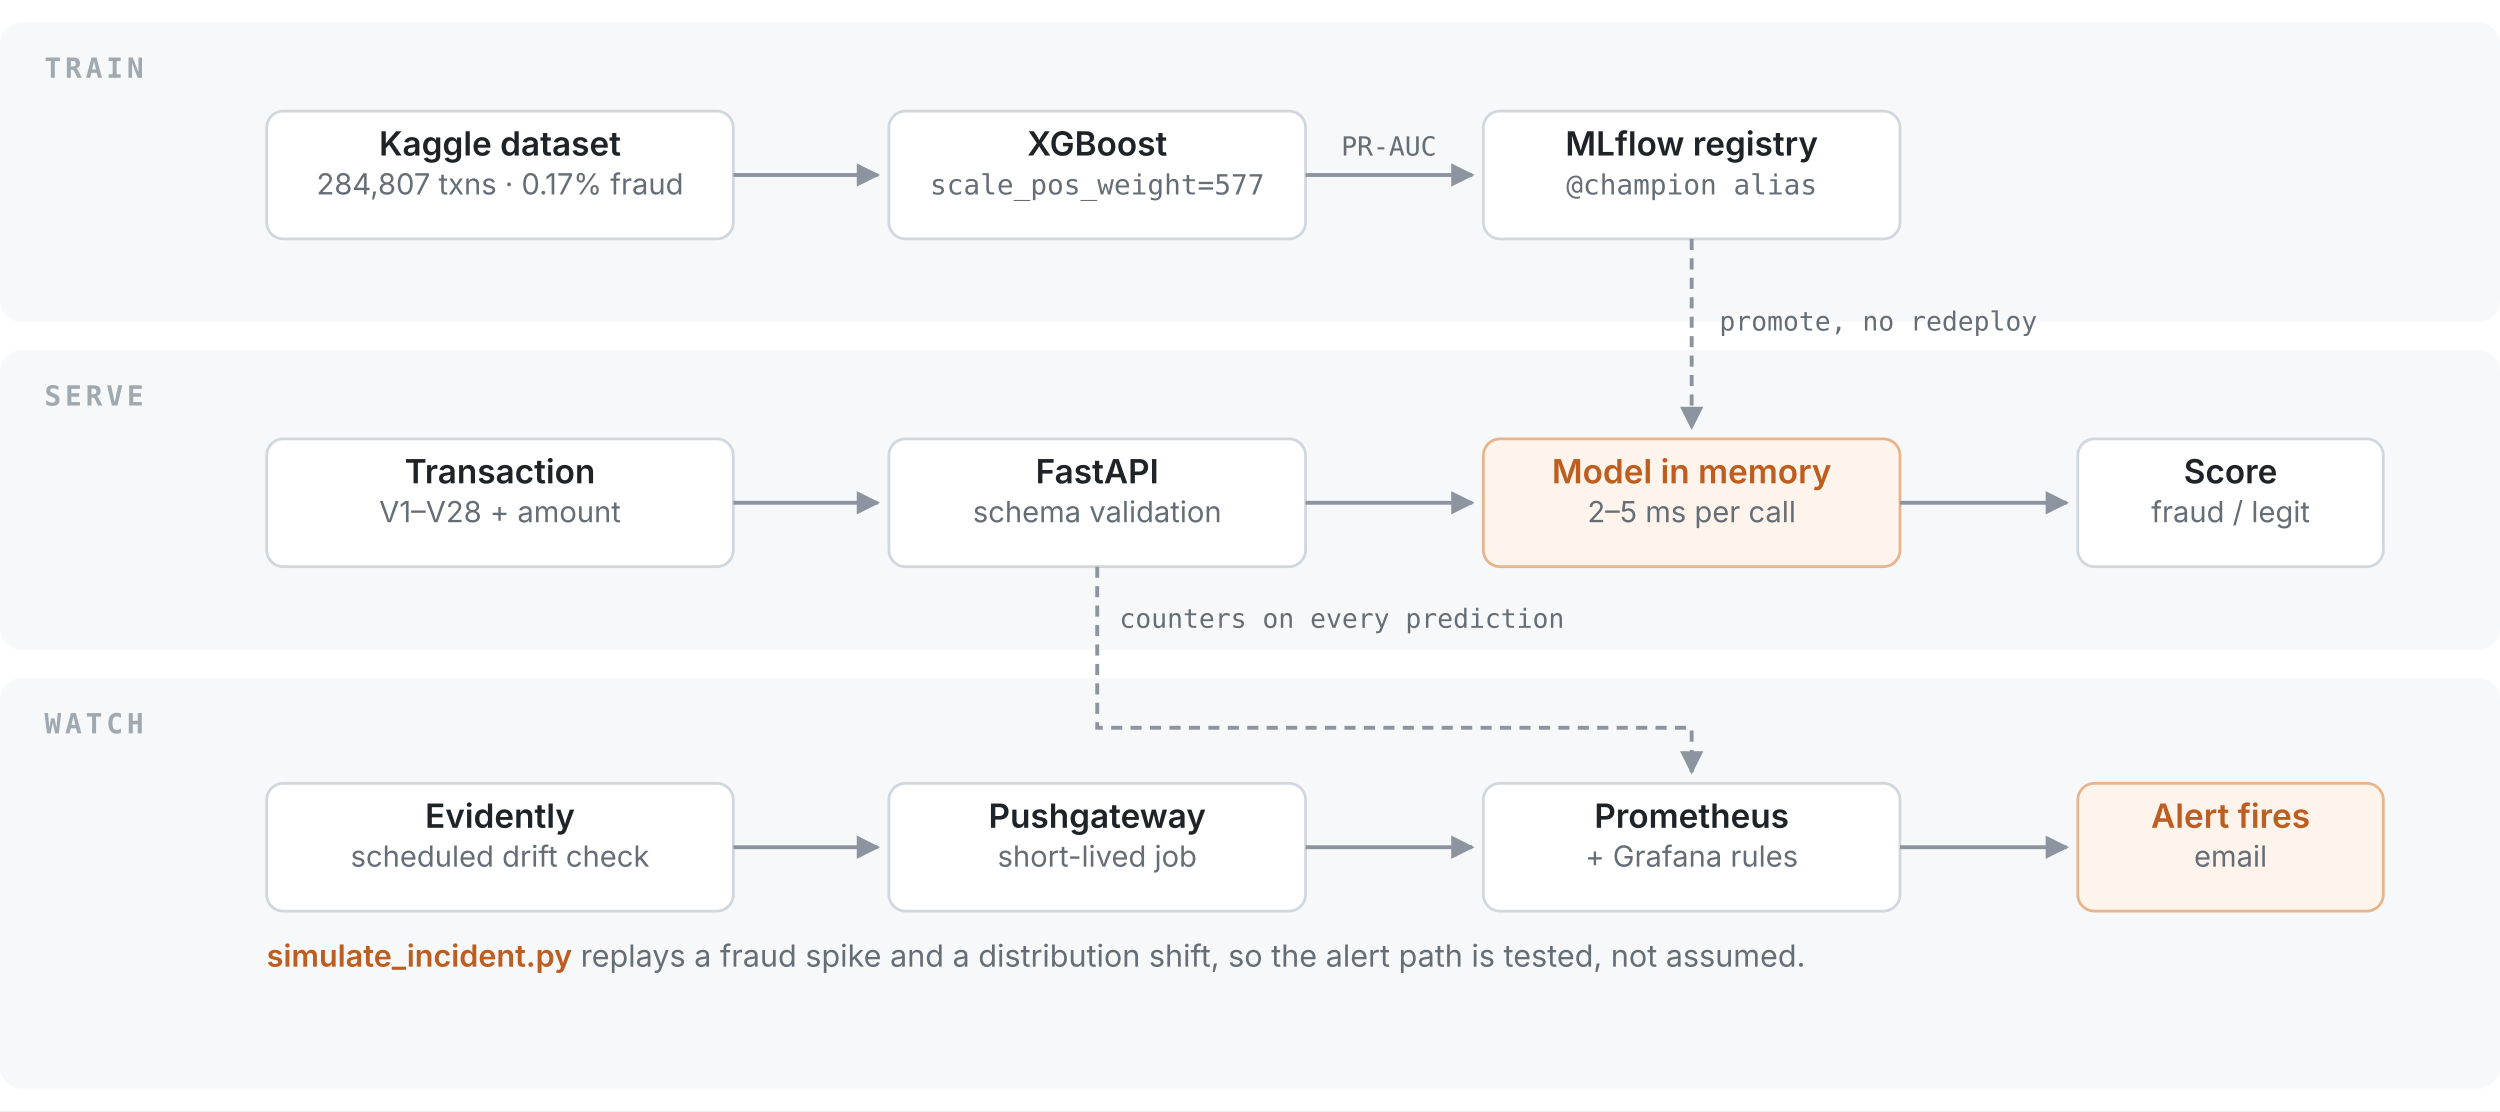
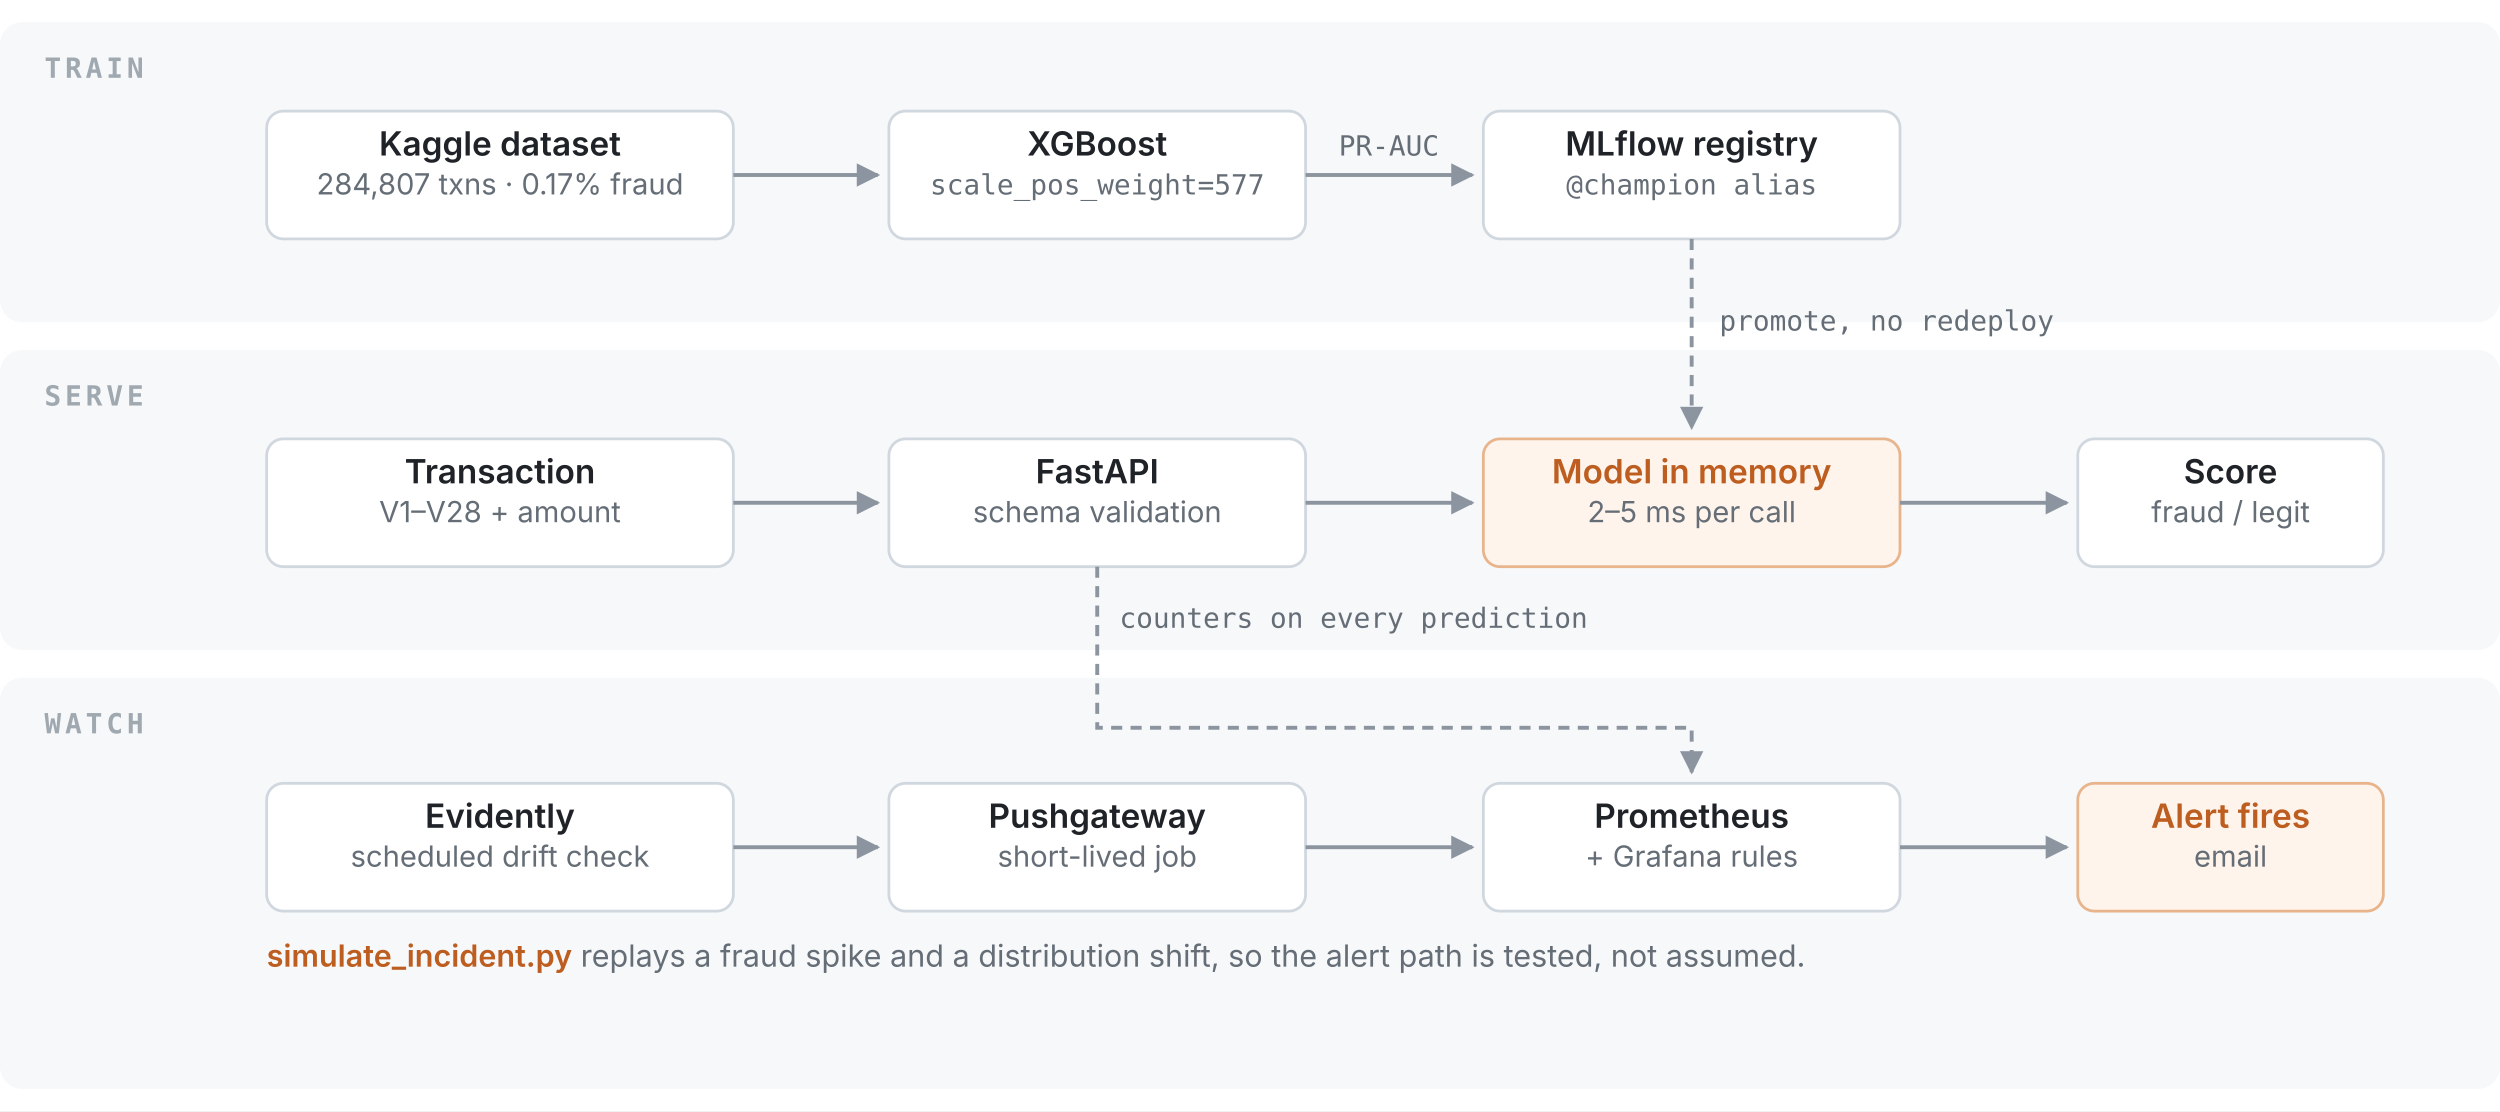
- <svg xmlns="http://www.w3.org/2000/svg" viewBox="0 0 900 400" width="900" height="400" role="img" aria-label="Architecture of the fraud detection pipeline: a training path, an inference path, and a monitoring path that ends in an alert.">
+ <svg xmlns="http://www.w3.org/2000/svg" viewBox="0 0 900 400" width="900" height="400" role="img" aria-label="Three lanes. Train: a Kaggle dataset of 284,807 transactions goes through XGBoost with scale_pos_weight 577 into an MLflow registry under a champion alias. Serve: a transaction hits FastAPI for schema validation, then the model held in memory, returning a score in 2 to 5 milliseconds; the registry promotes a new model without a redeploy. Watch: Evidently runs a scheduled drift check into a Pushgateway, Prometheus and Grafana rules read it alongside per-prediction counters from FastAPI, and an alert fires by email.">
  <defs>
    <marker id="a" viewBox="0 0 10 10" refX="9" refY="5" markerWidth="6" markerHeight="6" orient="auto-start-reverse">
      <path d="M 0 0 L 10 5 L 0 10 z" fill="#8c959f" />
    </marker>
  </defs>
  <rect width="900" height="400" fill="#ffffff" />
  <rect x="0" y="8" width="900" height="108" rx="8" fill="#f6f8fa" />
-   <text x="16" y="28" font-family="ui-monospace,SFMono-Regular,Menlo,monospace" font-size="10" font-weight="600" letter-spacing="1.4" fill="#a0a8b0">TRAIN</text>
+   <text x="16" y="28" text-anchor="start" font-family="ui-monospace,SFMono-Regular,Menlo,monospace" font-size="10" font-weight="600" fill="#a0a8b0" letter-spacing="1.4">TRAIN</text>
+   <rect x="0" y="126" width="900" height="108" rx="8" fill="#f6f8fa" />
+   <text x="16" y="146" text-anchor="start" font-family="ui-monospace,SFMono-Regular,Menlo,monospace" font-size="10" font-weight="600" fill="#a0a8b0" letter-spacing="1.4">SERVE</text>
+   <rect x="0" y="244" width="900" height="148" rx="8" fill="#f6f8fa" />
+   <text x="16" y="264" text-anchor="start" font-family="ui-monospace,SFMono-Regular,Menlo,monospace" font-size="10" font-weight="600" fill="#a0a8b0" letter-spacing="1.4">WATCH</text>
  <rect x="96" y="40" width="168" height="46" rx="6" fill="#ffffff" stroke="#d0d7de" stroke-width="1" />
  <text x="180.0" y="56.0" text-anchor="middle" font-family="system-ui,-apple-system,Segoe UI,sans-serif" font-size="12" font-weight="600" fill="#1f2328">Kaggle dataset</text>
  <text x="180.0" y="70.0" text-anchor="middle" font-family="system-ui,-apple-system,Segoe UI,sans-serif" font-size="10.5" font-weight="400" fill="#656d76">284,807 txns · 0.17% fraud</text>
  <rect x="320" y="40" width="150" height="46" rx="6" fill="#ffffff" stroke="#d0d7de" stroke-width="1" />
  <text x="395.0" y="56.0" text-anchor="middle" font-family="system-ui,-apple-system,Segoe UI,sans-serif" font-size="12" font-weight="600" fill="#1f2328">XGBoost</text>
  <text x="395.0" y="70.0" text-anchor="middle" font-family="ui-monospace,SFMono-Regular,Menlo,monospace" font-size="10" font-weight="400" fill="#656d76">scale_pos_weight=577</text>
  <rect x="534" y="40" width="150" height="46" rx="6" fill="#ffffff" stroke="#d0d7de" stroke-width="1" />
  <text x="609.0" y="56.0" text-anchor="middle" font-family="system-ui,-apple-system,Segoe UI,sans-serif" font-size="12" font-weight="600" fill="#1f2328">MLflow registry</text>
  <text x="609.0" y="70.0" text-anchor="middle" font-family="ui-monospace,SFMono-Regular,Menlo,monospace" font-size="10" font-weight="400" fill="#656d76">@champion alias</text>
-   <path d="M 264 63 L 316 63" stroke="#8c959f" stroke-width="1.4" fill="none" marker-end="url(#a)" />
-   <path d="M 470 63 L 530 63" stroke="#8c959f" stroke-width="1.4" fill="none" marker-end="url(#a)" />
-   <text x="500.0" y="56.0" text-anchor="middle" font-family="ui-monospace,SFMono-Regular,Menlo,monospace" font-size="9.5" fill="#656d76">PR-AUC</text>
-   <rect x="0" y="126" width="900" height="108" rx="8" fill="#f6f8fa" />
-   <text x="16" y="146" font-family="ui-monospace,SFMono-Regular,Menlo,monospace" font-size="10" font-weight="600" letter-spacing="1.4" fill="#a0a8b0">SERVE</text>
  <rect x="96" y="158" width="168" height="46" rx="6" fill="#ffffff" stroke="#d0d7de" stroke-width="1" />
  <text x="180.0" y="174.0" text-anchor="middle" font-family="system-ui,-apple-system,Segoe UI,sans-serif" font-size="12" font-weight="600" fill="#1f2328">Transaction</text>
  <text x="180.0" y="188.0" text-anchor="middle" font-family="system-ui,-apple-system,Segoe UI,sans-serif" font-size="10.5" font-weight="400" fill="#656d76">V1–V28 + amount</text>
  <rect x="320" y="158" width="150" height="46" rx="6" fill="#ffffff" stroke="#d0d7de" stroke-width="1" />
  <text x="395.0" y="174.0" text-anchor="middle" font-family="system-ui,-apple-system,Segoe UI,sans-serif" font-size="12" font-weight="600" fill="#1f2328">FastAPI</text>
  <text x="395.0" y="188.0" text-anchor="middle" font-family="system-ui,-apple-system,Segoe UI,sans-serif" font-size="10.5" font-weight="400" fill="#656d76">schema validation</text>
  <rect x="534" y="158" width="150" height="46" rx="6" fill="#fff4ec" stroke="#e8b48c" stroke-width="1" />
  <text x="609.0" y="174.0" text-anchor="middle" font-family="system-ui,-apple-system,Segoe UI,sans-serif" font-size="12" font-weight="600" fill="#bd5d1f">Model in memory</text>
  <text x="609.0" y="188.0" text-anchor="middle" font-family="system-ui,-apple-system,Segoe UI,sans-serif" font-size="10.5" font-weight="400" fill="#656d76">2–5 ms per call</text>
  <rect x="748" y="158" width="110" height="46" rx="6" fill="#ffffff" stroke="#d0d7de" stroke-width="1" />
  <text x="803.0" y="174.0" text-anchor="middle" font-family="system-ui,-apple-system,Segoe UI,sans-serif" font-size="12" font-weight="600" fill="#1f2328">Score</text>
  <text x="803.0" y="188.0" text-anchor="middle" font-family="system-ui,-apple-system,Segoe UI,sans-serif" font-size="10.5" font-weight="400" fill="#656d76">fraud / legit</text>
-   <path d="M 264 181 L 316 181" stroke="#8c959f" stroke-width="1.4" fill="none" marker-end="url(#a)" />
-   <path d="M 470 181 L 530 181" stroke="#8c959f" stroke-width="1.4" fill="none" marker-end="url(#a)" />
-   <path d="M 684 181 L 744 181" stroke="#8c959f" stroke-width="1.4" fill="none" marker-end="url(#a)" />
-   <path d="M 609 86 L 609 154" stroke="#8c959f" stroke-width="1.4" fill="none" marker-end="url(#a)" stroke-dasharray="4 3" />
-   <text x="619" y="119" font-family="ui-monospace,SFMono-Regular,Menlo,monospace" font-size="9.5" fill="#656d76">promote, no redeploy</text>
-   <rect x="0" y="244" width="900" height="148" rx="8" fill="#f6f8fa" />
-   <text x="16" y="264" font-family="ui-monospace,SFMono-Regular,Menlo,monospace" font-size="10" font-weight="600" letter-spacing="1.4" fill="#a0a8b0">WATCH</text>
  <rect x="96" y="282" width="168" height="46" rx="6" fill="#ffffff" stroke="#d0d7de" stroke-width="1" />
  <text x="180.0" y="298.0" text-anchor="middle" font-family="system-ui,-apple-system,Segoe UI,sans-serif" font-size="12" font-weight="600" fill="#1f2328">Evidently</text>
  <text x="180.0" y="312.0" text-anchor="middle" font-family="system-ui,-apple-system,Segoe UI,sans-serif" font-size="10.5" font-weight="400" fill="#656d76">scheduled drift check</text>
  <rect x="320" y="282" width="150" height="46" rx="6" fill="#ffffff" stroke="#d0d7de" stroke-width="1" />
  <text x="395.0" y="298.0" text-anchor="middle" font-family="system-ui,-apple-system,Segoe UI,sans-serif" font-size="12" font-weight="600" fill="#1f2328">Pushgateway</text>
  <text x="395.0" y="312.0" text-anchor="middle" font-family="system-ui,-apple-system,Segoe UI,sans-serif" font-size="10.5" font-weight="400" fill="#656d76">short-lived job</text>
  <rect x="534" y="282" width="150" height="46" rx="6" fill="#ffffff" stroke="#d0d7de" stroke-width="1" />
  <text x="609.0" y="298.0" text-anchor="middle" font-family="system-ui,-apple-system,Segoe UI,sans-serif" font-size="12" font-weight="600" fill="#1f2328">Prometheus</text>
  <text x="609.0" y="312.0" text-anchor="middle" font-family="system-ui,-apple-system,Segoe UI,sans-serif" font-size="10.5" font-weight="400" fill="#656d76">+ Grafana rules</text>
  <rect x="748" y="282" width="110" height="46" rx="6" fill="#fff4ec" stroke="#e8b48c" stroke-width="1" />
  <text x="803.0" y="298.0" text-anchor="middle" font-family="system-ui,-apple-system,Segoe UI,sans-serif" font-size="12" font-weight="600" fill="#bd5d1f">Alert fires</text>
  <text x="803.0" y="312.0" text-anchor="middle" font-family="system-ui,-apple-system,Segoe UI,sans-serif" font-size="10.5" font-weight="400" fill="#656d76">email</text>
+   <path d="M 264 63 L 316 63" stroke="#8c959f" stroke-width="1.4" fill="none" marker-end="url(#a)" />
+   <path d="M 470 63 L 530 63" stroke="#8c959f" stroke-width="1.4" fill="none" marker-end="url(#a)" />
+   <path d="M 264 181 L 316 181" stroke="#8c959f" stroke-width="1.4" fill="none" marker-end="url(#a)" />
+   <path d="M 470 181 L 530 181" stroke="#8c959f" stroke-width="1.4" fill="none" marker-end="url(#a)" />
+   <path d="M 684 181 L 744 181" stroke="#8c959f" stroke-width="1.4" fill="none" marker-end="url(#a)" />
+   <path d="M 609 86 L 609 154" stroke="#8c959f" stroke-width="1.4" fill="none" marker-end="url(#a)" stroke-dasharray="4 3" />
  <path d="M 264 305 L 316 305" stroke="#8c959f" stroke-width="1.4" fill="none" marker-end="url(#a)" />
  <path d="M 470 305 L 530 305" stroke="#8c959f" stroke-width="1.4" fill="none" marker-end="url(#a)" />
  <path d="M 684 305 L 744 305" stroke="#8c959f" stroke-width="1.4" fill="none" marker-end="url(#a)" />
-   <path d="M 395 204 L 395 262 L 609 262 L 609 278" stroke="#8c959f" stroke-width="1.4" fill="none" stroke-dasharray="4 3" marker-end="url(#a)" />
-   <text x="403" y="226" font-family="ui-monospace,SFMono-Regular,Menlo,monospace" font-size="9.5" fill="#656d76">counters on every prediction</text>
+   <path d="M 395 204 L 395 262 L 609 262 L 609 278" stroke="#8c959f" stroke-width="1.4" fill="none" marker-end="url(#a)" stroke-dasharray="4 3" />
+   <text x="500" y="56" text-anchor="middle" font-family="ui-monospace,SFMono-Regular,Menlo,monospace" font-size="10" font-weight="400" fill="#656d76">PR-AUC</text>
+   <text x="619" y="119" text-anchor="start" font-family="ui-monospace,SFMono-Regular,Menlo,monospace" font-size="10" font-weight="400" fill="#656d76">promote, no redeploy</text>
+   <text x="403" y="226" text-anchor="start" font-family="ui-monospace,SFMono-Regular,Menlo,monospace" font-size="10" font-weight="400" fill="#656d76">counters on every prediction</text>
  <text x="96" y="348" font-family="system-ui,-apple-system,Segoe UI,sans-serif" font-size="11" fill="#656d76">
    <tspan fill="#bd5d1f" font-weight="600">simulate_incident.py</tspan> replays a fraud spike and a distribution shift, so the alert path is tested, not assumed.</text>
</svg>
